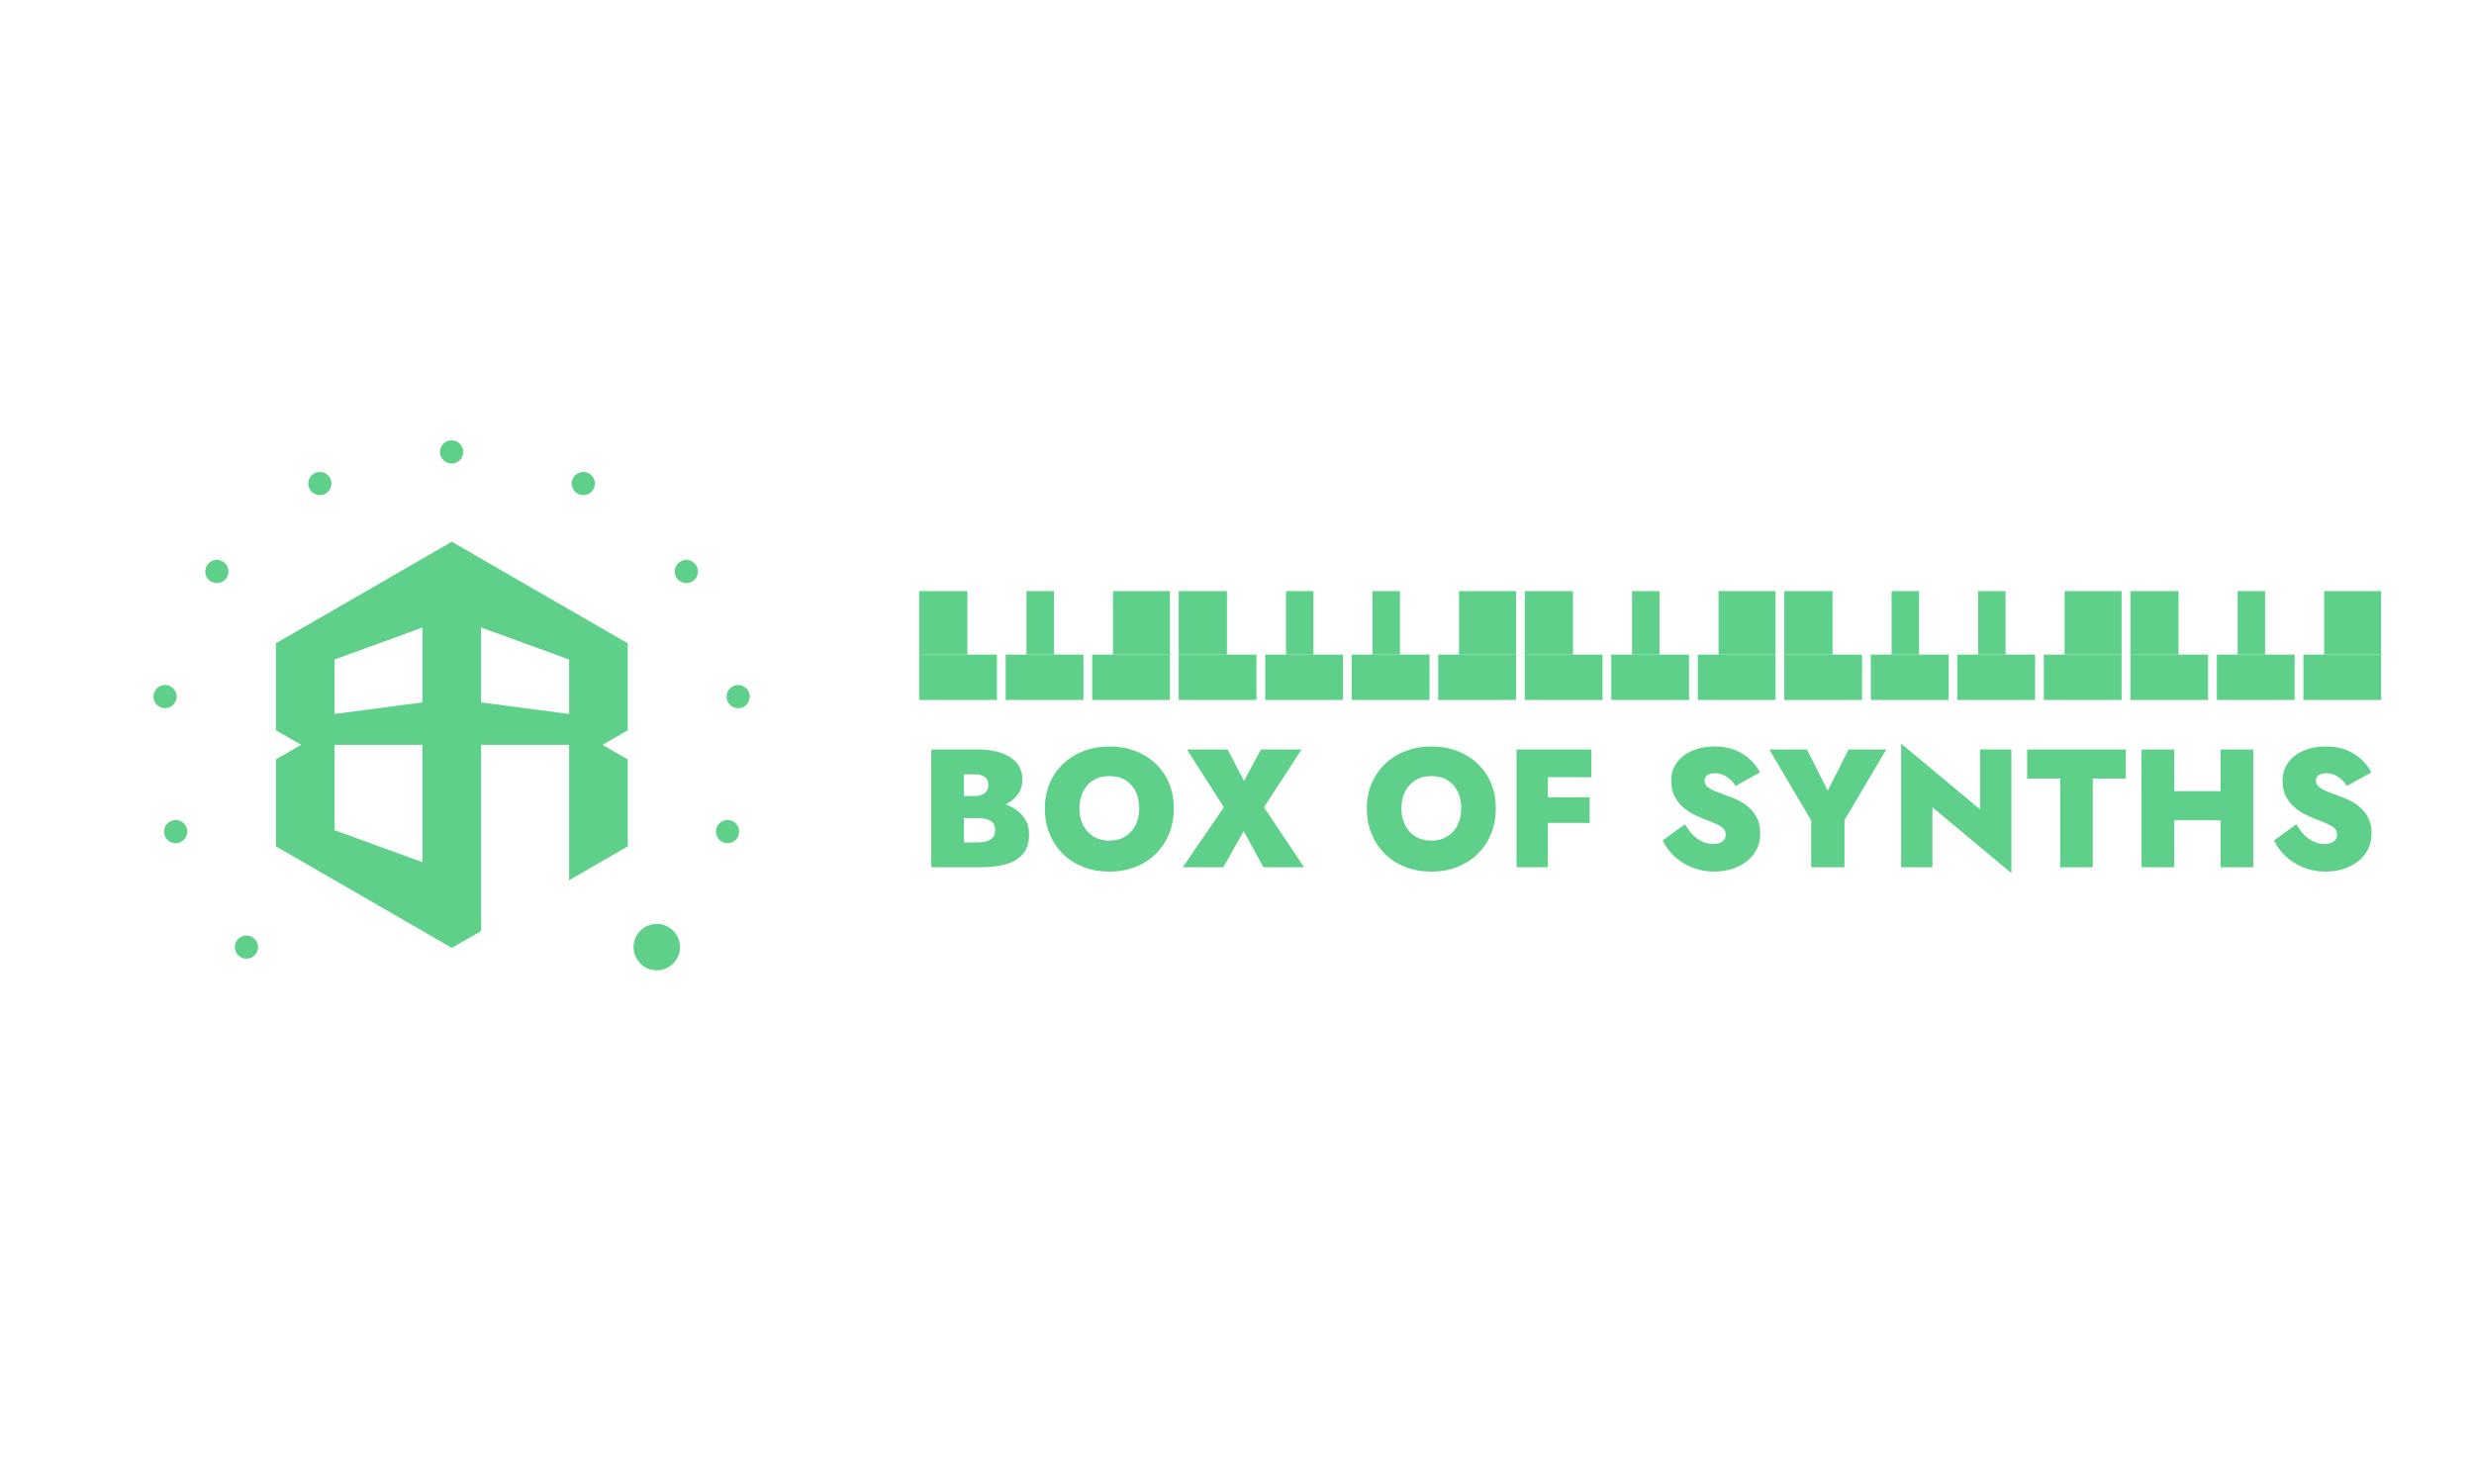
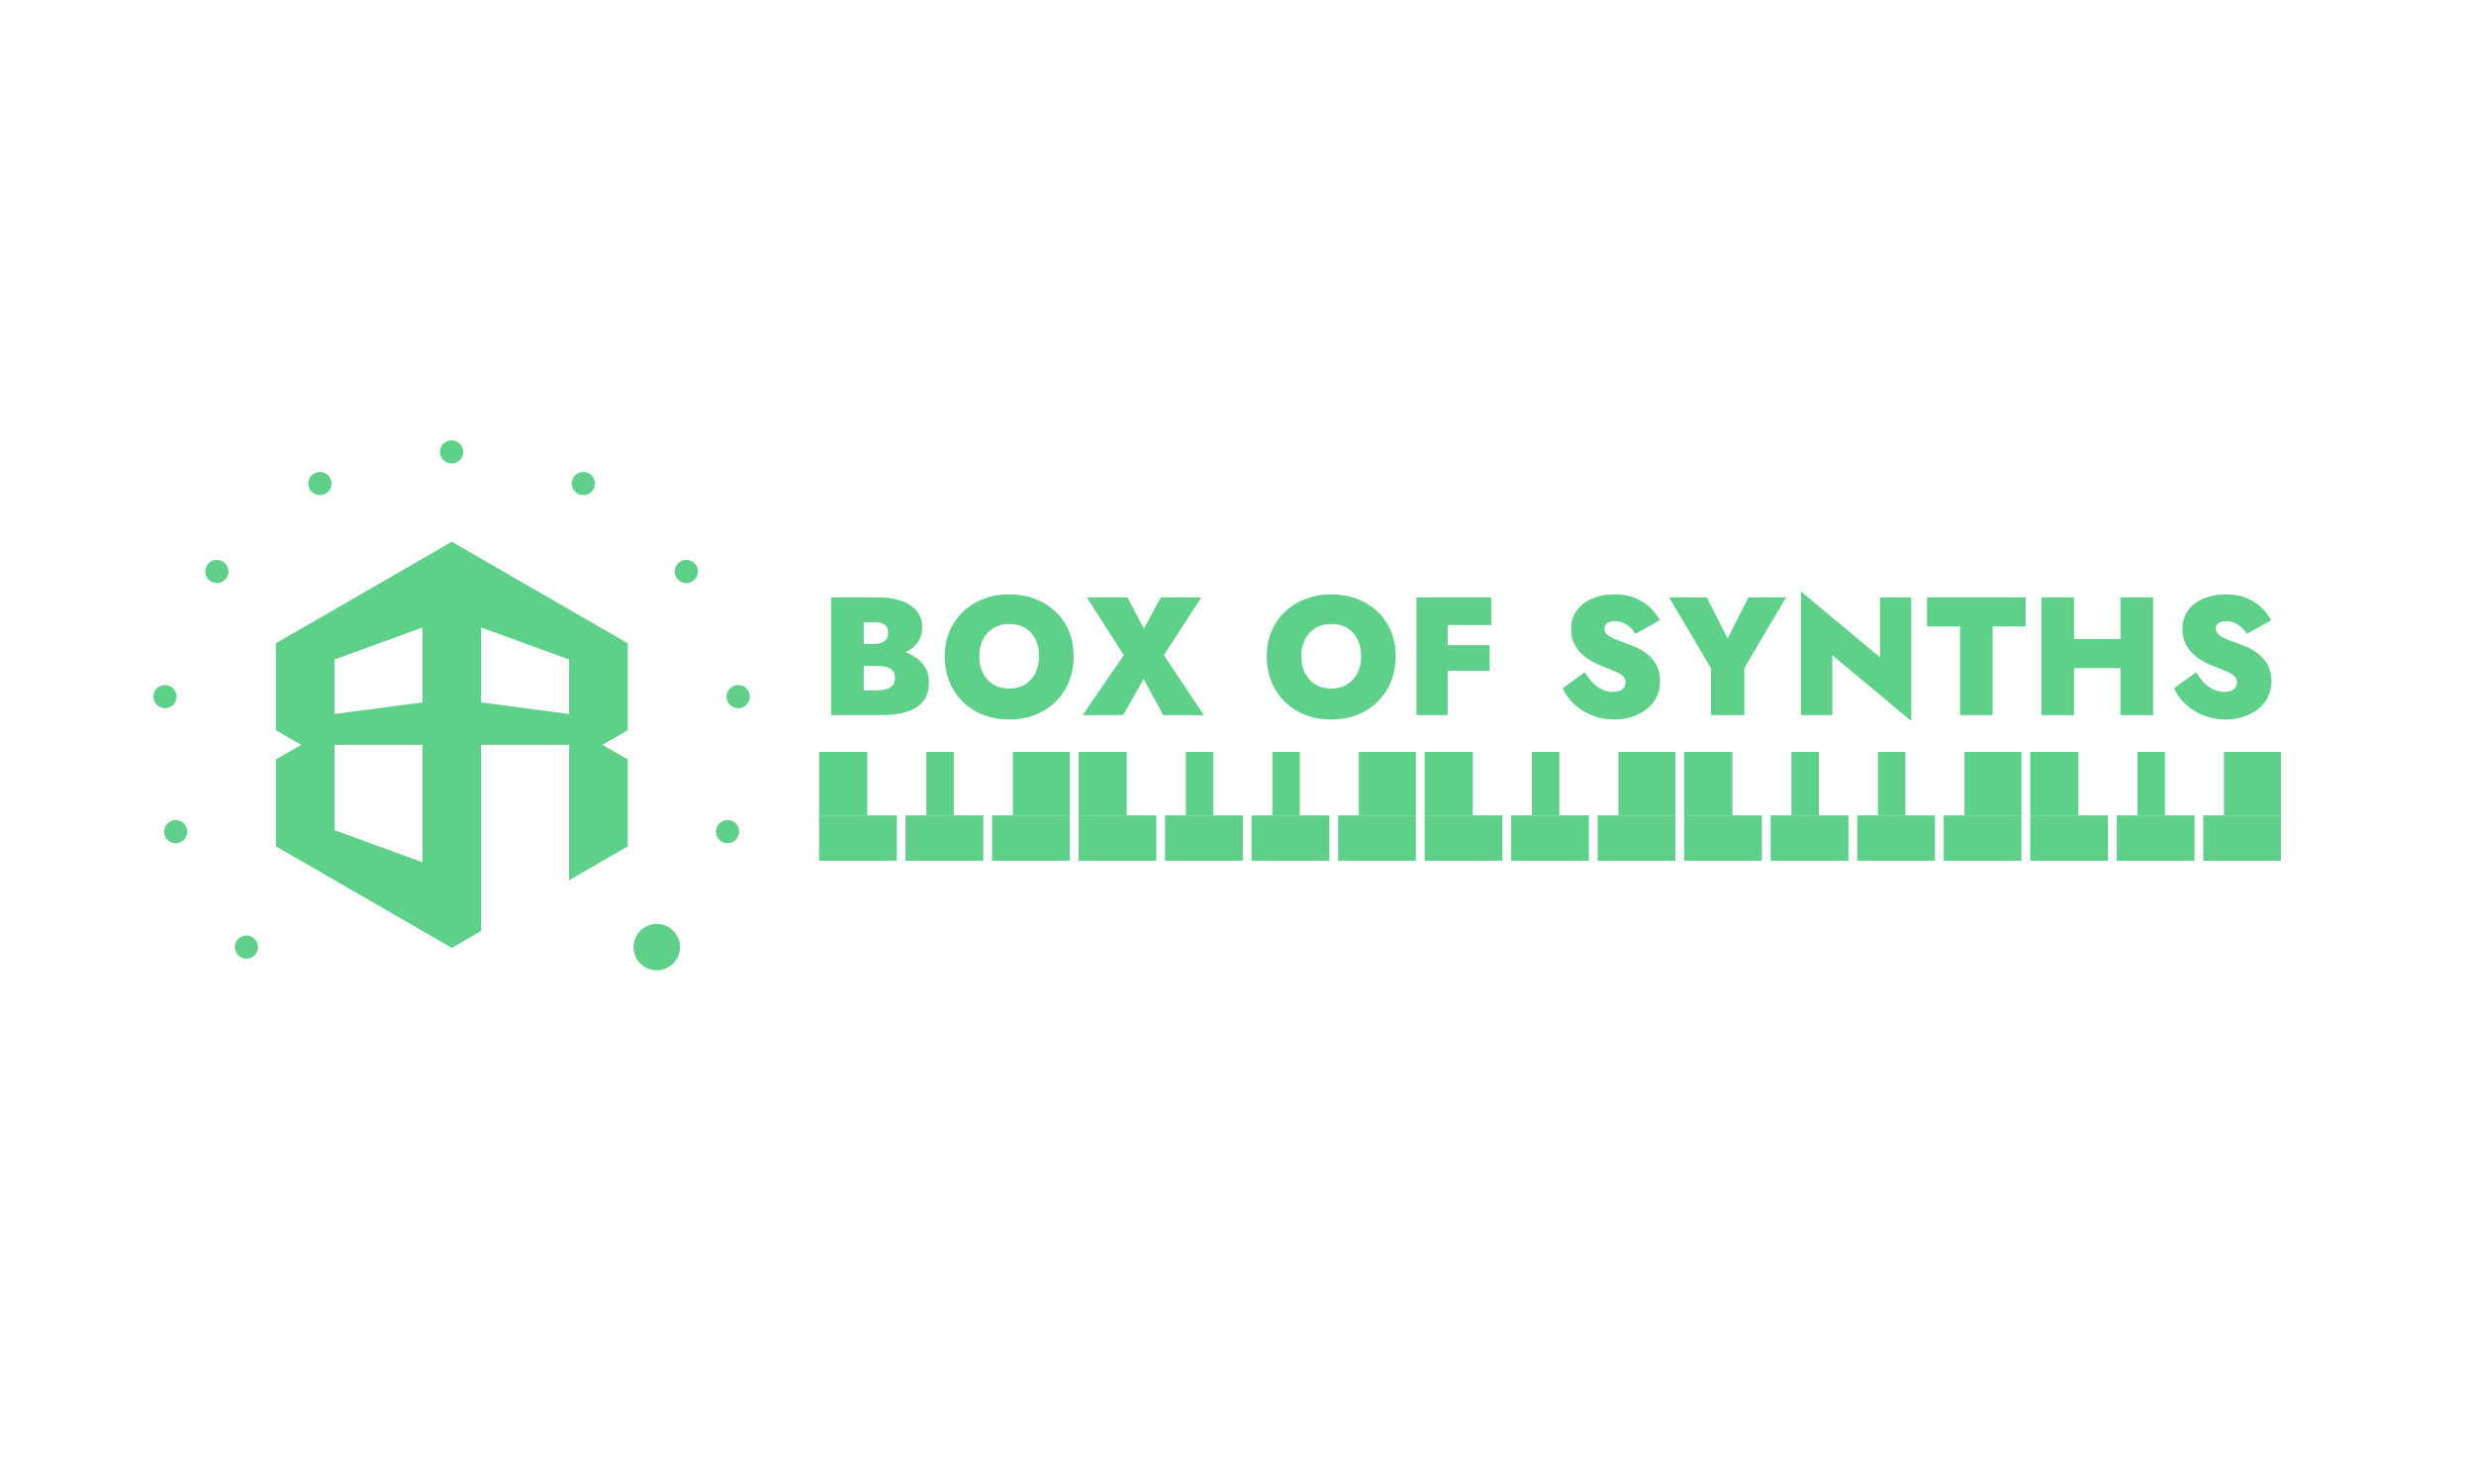
- <svg xmlns="http://www.w3.org/2000/svg" viewBox="0 0 1000 600" width="1000" height="600">
+ <svg xmlns="http://www.w3.org/2000/svg" viewBox="0 0 1000.000 600" width="1000" height="600">
  <g transform="translate(37.540,155.000) scale(0.426471) translate(40,40)" fill="#5FD08A">
    <circle cx="105.546" cy="494.454" r="11" />
    <circle cx="38.459" cy="384.980" r="11" />
    <circle cx="28.386" cy="256.981" r="11" />
    <circle cx="77.520" cy="138.359" r="11" />
    <circle cx="175.153" cy="54.973" r="11" />
    <circle cx="300.000" cy="25.000" r="11" />
    <circle cx="424.847" cy="54.973" r="11" />
    <circle cx="522.480" cy="138.359" r="11" />
    <circle cx="571.614" cy="256.981" r="11" />
    <circle cx="561.541" cy="384.980" r="11" />
    <circle cx="494.454" cy="494.454" r="22" />
    <g transform="translate(-2.96,-0.46) scale(2.0194)">
      <path d="M150.13,54.79l13.76,7.94,13.76,7.95,13.76,7.94,13.76,7.95,13.76,7.94,13.76,7.94v40.83s-11.84,6.84-11.84,6.84l11.84,6.84v40.83s-27.52,15.89-27.52,15.89v-63.56h-41.28v87.39l-13.76,7.94-82.56-47.67v-40.83l11.84-6.84-11.84-6.84v-40.83l82.56-47.67ZM163.89,95.04v35.16l41.28,5.44v-25.58l-41.28-15.02ZM136.37,95.04l-41.28,15.02v25.57l41.28-5.44v-35.16ZM136.37,150.13h-41.28v40.07l41.28,15.03v-55.09Z" />
    </g>
  </g>
-   <rect x="371.540" y="264.667" width="31.423" height="18.333" fill="#5FD08A" />
-   <rect x="371.540" y="239.000" width="19.482" height="25.667" fill="#5FD08A" />
-   <rect x="406.509" y="264.667" width="31.423" height="18.333" fill="#5FD08A" />
-   <rect x="414.904" y="239.000" width="11.087" height="25.667" fill="#5FD08A" />
-   <rect x="441.477" y="264.667" width="31.423" height="18.333" fill="#5FD08A" />
-   <rect x="449.872" y="239.000" width="23.028" height="25.667" fill="#5FD08A" />
-   <rect x="476.446" y="264.667" width="31.423" height="18.333" fill="#5FD08A" />
-   <rect x="476.446" y="239.000" width="19.482" height="25.667" fill="#5FD08A" />
-   <rect x="511.414" y="264.667" width="31.423" height="18.333" fill="#5FD08A" />
-   <rect x="519.809" y="239.000" width="11.087" height="25.667" fill="#5FD08A" />
-   <rect x="546.383" y="264.667" width="31.423" height="18.333" fill="#5FD08A" />
-   <rect x="554.778" y="239.000" width="11.087" height="25.667" fill="#5FD08A" />
-   <rect x="581.351" y="264.667" width="31.423" height="18.333" fill="#5FD08A" />
-   <rect x="589.747" y="239.000" width="23.028" height="25.667" fill="#5FD08A" />
-   <rect x="616.320" y="264.667" width="31.423" height="18.333" fill="#5FD08A" />
-   <rect x="616.320" y="239.000" width="19.482" height="25.667" fill="#5FD08A" />
-   <rect x="651.288" y="264.667" width="31.423" height="18.333" fill="#5FD08A" />
-   <rect x="659.684" y="239.000" width="11.087" height="25.667" fill="#5FD08A" />
-   <rect x="686.257" y="264.667" width="31.423" height="18.333" fill="#5FD08A" />
-   <rect x="694.652" y="239.000" width="23.028" height="25.667" fill="#5FD08A" />
-   <rect x="721.226" y="264.667" width="31.423" height="18.333" fill="#5FD08A" />
-   <rect x="721.226" y="239.000" width="19.482" height="25.667" fill="#5FD08A" />
-   <rect x="756.194" y="264.667" width="31.423" height="18.333" fill="#5FD08A" />
-   <rect x="764.589" y="239.000" width="11.087" height="25.667" fill="#5FD08A" />
-   <rect x="791.163" y="264.667" width="31.423" height="18.333" fill="#5FD08A" />
-   <rect x="799.558" y="239.000" width="11.087" height="25.667" fill="#5FD08A" />
-   <rect x="826.131" y="264.667" width="31.423" height="18.333" fill="#5FD08A" />
-   <rect x="834.527" y="239.000" width="23.028" height="25.667" fill="#5FD08A" />
-   <rect x="861.100" y="264.667" width="31.423" height="18.333" fill="#5FD08A" />
-   <rect x="861.100" y="239.000" width="19.482" height="25.667" fill="#5FD08A" />
-   <rect x="896.068" y="264.667" width="31.423" height="18.333" fill="#5FD08A" />
-   <rect x="904.464" y="239.000" width="11.087" height="25.667" fill="#5FD08A" />
-   <rect x="931.037" y="264.667" width="31.423" height="18.333" fill="#5FD08A" />
-   <rect x="939.432" y="239.000" width="23.028" height="25.667" fill="#5FD08A" />
-   <path d="M386.201 327.391H395.532Q400.639 327.391 404.624 325.975Q408.61 324.559 410.926 321.822Q413.243 319.085 413.243 315.204Q413.243 311.124 410.926 308.424Q408.61 305.724 404.624 304.377Q400.639 303.03 395.532 303.03H376.431V350.63H396.761Q402.757 350.63 407.053 349.292Q411.35 347.954 413.657 345.052Q415.963 342.15 415.963 337.404Q415.963 333.7 414.273 331.073Q412.582 328.446 409.796 326.779Q407.01 325.112 403.619 324.337Q400.229 323.561 396.761 323.561H386.201V330.764H395.114Q396.603 330.764 397.876 330.985Q399.148 331.206 400.131 331.731Q401.113 332.256 401.669 333.16Q402.225 334.064 402.225 335.417Q402.225 337.518 401.256 338.625Q400.286 339.732 398.681 340.161Q397.076 340.59 395.114 340.59H389.621V313.07H393.885Q396.666 313.07 398.085 314.116Q399.505 315.163 399.505 317.301Q399.505 318.721 398.856 319.737Q398.207 320.752 396.962 321.293Q395.716 321.835 393.885 321.835H386.201Z M436.3 326.83Q436.3 322.94 437.795 320.014Q439.29 317.087 441.998 315.435Q444.706 313.783 448.392 313.783Q452.256 313.783 454.93 315.435Q457.604 317.087 459.044 320.014Q460.485 322.94 460.485 326.83Q460.485 330.665 458.989 333.619Q457.494 336.573 454.793 338.225Q452.091 339.877 448.392 339.877Q444.706 339.877 441.998 338.225Q439.29 336.573 437.795 333.619Q436.3 330.665 436.3 326.83ZM422.331 326.83Q422.331 332.437 424.243 337.117Q426.155 341.797 429.638 345.232Q433.122 348.668 437.899 350.538Q442.675 352.408 448.392 352.408Q454.122 352.408 458.892 350.538Q463.662 348.668 467.146 345.232Q470.63 341.797 472.541 337.117Q474.453 332.437 474.453 326.83Q474.453 321.21 472.514 316.619Q470.575 312.027 467.036 308.702Q463.498 305.376 458.755 303.589Q454.012 301.801 448.392 301.801Q442.895 301.801 438.146 303.589Q433.396 305.376 429.858 308.702Q426.319 312.027 424.325 316.619Q422.331 321.21 422.331 326.83Z M509.67 303.03 502.831 315.702 496.196 303.03H479.791L494.693 326.388L478.091 350.63H494.496L502.708 336.03L510.69 350.63H527.095L510.901 326.388L526.075 303.03Z M566.452 326.83Q566.452 322.94 567.947 320.014Q569.442 317.087 572.15 315.435Q574.858 313.783 578.544 313.783Q582.408 313.783 585.082 315.435Q587.756 317.087 589.196 320.014Q590.637 322.94 590.637 326.83Q590.637 330.665 589.141 333.619Q587.646 336.573 584.945 338.225Q582.243 339.877 578.544 339.877Q574.858 339.877 572.15 338.225Q569.442 336.573 567.947 333.619Q566.452 330.665 566.452 326.83ZM552.483 326.83Q552.483 332.437 554.395 337.117Q556.307 341.797 559.79 345.232Q563.274 348.668 568.051 350.538Q572.827 352.408 578.544 352.408Q584.274 352.408 589.044 350.538Q593.814 348.668 597.298 345.232Q600.782 341.797 602.693 337.117Q604.605 332.437 604.605 326.83Q604.605 321.21 602.666 316.619Q600.727 312.027 597.188 308.702Q593.65 305.376 588.907 303.589Q584.164 301.801 578.544 301.801Q573.047 301.801 568.298 303.589Q563.548 305.376 560.01 308.702Q556.471 312.027 554.477 316.619Q552.483 321.21 552.483 326.83Z M621.962 314.233H643.246V303.03H621.962ZM621.962 332.724H642.566V322.344H621.962ZM613.003 303.03V350.63H625.644V303.03Z M681.084 333.25 672.069 339.781Q673.688 343.293 676.746 346.184Q679.804 349.076 683.981 350.742Q688.157 352.408 693.021 352.408Q696.535 352.408 699.839 351.401Q703.143 350.394 705.766 348.461Q708.389 346.529 709.936 343.601Q711.483 340.673 711.483 336.887Q711.483 334.007 710.601 331.716Q709.719 329.425 708.082 327.621Q706.445 325.818 704.227 324.483Q702.009 323.148 699.337 322.194Q696.286 321.095 693.955 320.182Q691.623 319.269 690.301 318.207Q688.979 317.144 688.979 315.611Q688.979 314.232 690.116 313.433Q691.253 312.633 693.263 312.633Q694.844 312.633 696.315 313.227Q697.786 313.821 699.119 314.945Q700.452 316.068 701.5 317.782L711.404 312.291Q710.138 309.83 707.741 307.415Q705.345 305 701.686 303.4Q698.028 301.801 692.944 301.801Q688.164 301.801 684.213 303.427Q680.261 305.052 677.89 308.169Q675.518 311.287 675.518 315.756Q675.518 319.294 676.831 321.867Q678.144 324.441 680.143 326.218Q682.143 327.995 684.346 329.118Q686.55 330.241 688.263 330.908Q691.916 332.299 693.918 333.242Q695.92 334.185 696.73 335.101Q697.54 336.017 697.54 337.402Q697.54 339.294 696.106 340.277Q694.673 341.26 692.511 341.26Q690.259 341.26 688.152 340.31Q686.045 339.361 684.271 337.541Q682.496 335.722 681.084 333.25Z M747.19 303.03 738.779 319.683 730.381 303.03H715.139L732.081 331.699V350.63H745.545V331.576L762.432 303.03Z M800.375 303.03V327.262L768.451 300.65V350.63H781.092V326.398L813.015 353.01V303.03Z M819.383 314.782H832.721V350.63H845.91V314.782H859.248V303.03H819.383Z M868.819 331.626H905.85V319.875H868.819ZM897.583 303.03V350.63H910.773V303.03ZM865.623 303.03V350.63H878.813V303.03Z M928.196 333.25 919.181 339.781Q920.8 343.293 923.858 346.184Q926.916 349.076 931.093 350.742Q935.269 352.408 940.133 352.408Q943.647 352.408 946.951 351.401Q950.255 350.394 952.878 348.461Q955.501 346.529 957.048 343.601Q958.595 340.673 958.595 336.887Q958.595 334.007 957.713 331.716Q956.831 329.425 955.194 327.621Q953.557 325.818 951.339 324.483Q949.121 323.148 946.449 322.194Q943.398 321.095 941.067 320.182Q938.735 319.269 937.413 318.207Q936.091 317.144 936.091 315.611Q936.091 314.232 937.228 313.433Q938.365 312.633 940.375 312.633Q941.956 312.633 943.427 313.227Q944.898 313.821 946.231 314.945Q947.564 316.068 948.612 317.782L958.516 312.291Q957.25 309.83 954.853 307.415Q952.457 305 948.798 303.4Q945.14 301.801 940.056 301.801Q935.276 301.801 931.325 303.427Q927.373 305.052 925.002 308.169Q922.63 311.287 922.63 315.756Q922.63 319.294 923.943 321.867Q925.256 324.441 927.255 326.218Q929.255 327.995 931.458 329.118Q933.662 330.241 935.375 330.908Q939.028 332.299 941.03 333.242Q943.032 334.185 943.842 335.101Q944.652 336.017 944.652 337.402Q944.652 339.294 943.218 340.277Q941.785 341.26 939.623 341.26Q937.371 341.26 935.264 340.31Q933.157 339.361 931.383 337.541Q929.608 335.722 928.196 333.25Z" fill="#5FD08A" />
+   <g transform="translate(-40.473,-61.500)">
+     <path d="M386.201 327.391H395.532Q400.639 327.391 404.624 325.975Q408.61 324.559 410.926 321.822Q413.243 319.085 413.243 315.204Q413.243 311.124 410.926 308.424Q408.61 305.724 404.624 304.377Q400.639 303.03 395.532 303.03H376.431V350.63H396.761Q402.757 350.63 407.053 349.292Q411.35 347.954 413.657 345.052Q415.963 342.15 415.963 337.404Q415.963 333.7 414.273 331.073Q412.582 328.446 409.796 326.779Q407.01 325.112 403.619 324.337Q400.229 323.561 396.761 323.561H386.201V330.764H395.114Q396.603 330.764 397.876 330.985Q399.148 331.206 400.131 331.731Q401.113 332.256 401.669 333.16Q402.225 334.064 402.225 335.417Q402.225 337.518 401.256 338.625Q400.286 339.732 398.681 340.161Q397.076 340.59 395.114 340.59H389.621V313.07H393.885Q396.666 313.07 398.085 314.116Q399.505 315.163 399.505 317.301Q399.505 318.721 398.856 319.737Q398.207 320.752 396.962 321.293Q395.716 321.835 393.885 321.835H386.201Z M436.3 326.83Q436.3 322.94 437.795 320.014Q439.29 317.087 441.998 315.435Q444.706 313.783 448.392 313.783Q452.256 313.783 454.93 315.435Q457.604 317.087 459.044 320.014Q460.485 322.94 460.485 326.83Q460.485 330.665 458.989 333.619Q457.494 336.573 454.793 338.225Q452.091 339.877 448.392 339.877Q444.706 339.877 441.998 338.225Q439.29 336.573 437.795 333.619Q436.3 330.665 436.3 326.83ZM422.331 326.83Q422.331 332.437 424.243 337.117Q426.155 341.797 429.638 345.232Q433.122 348.668 437.899 350.538Q442.675 352.408 448.392 352.408Q454.122 352.408 458.892 350.538Q463.662 348.668 467.146 345.232Q470.63 341.797 472.541 337.117Q474.453 332.437 474.453 326.83Q474.453 321.21 472.514 316.619Q470.575 312.027 467.036 308.702Q463.498 305.376 458.755 303.589Q454.012 301.801 448.392 301.801Q442.895 301.801 438.146 303.589Q433.396 305.376 429.858 308.702Q426.319 312.027 424.325 316.619Q422.331 321.21 422.331 326.83Z M509.67 303.03 502.831 315.702 496.196 303.03H479.791L494.693 326.388L478.091 350.63H494.496L502.708 336.03L510.69 350.63H527.095L510.901 326.388L526.075 303.03Z M566.452 326.83Q566.452 322.94 567.947 320.014Q569.442 317.087 572.15 315.435Q574.858 313.783 578.544 313.783Q582.408 313.783 585.082 315.435Q587.756 317.087 589.196 320.014Q590.637 322.94 590.637 326.83Q590.637 330.665 589.141 333.619Q587.646 336.573 584.945 338.225Q582.243 339.877 578.544 339.877Q574.858 339.877 572.15 338.225Q569.442 336.573 567.947 333.619Q566.452 330.665 566.452 326.83ZM552.483 326.83Q552.483 332.437 554.395 337.117Q556.307 341.797 559.79 345.232Q563.274 348.668 568.051 350.538Q572.827 352.408 578.544 352.408Q584.274 352.408 589.044 350.538Q593.814 348.668 597.298 345.232Q600.782 341.797 602.693 337.117Q604.605 332.437 604.605 326.83Q604.605 321.21 602.666 316.619Q600.727 312.027 597.188 308.702Q593.65 305.376 588.907 303.589Q584.164 301.801 578.544 301.801Q573.047 301.801 568.298 303.589Q563.548 305.376 560.01 308.702Q556.471 312.027 554.477 316.619Q552.483 321.21 552.483 326.83Z M621.962 314.233H643.246V303.03H621.962ZM621.962 332.724H642.566V322.344H621.962ZM613.003 303.03V350.63H625.644V303.03Z M681.084 333.25 672.069 339.781Q673.688 343.293 676.746 346.184Q679.804 349.076 683.981 350.742Q688.157 352.408 693.021 352.408Q696.535 352.408 699.839 351.401Q703.143 350.394 705.766 348.461Q708.389 346.529 709.936 343.601Q711.483 340.673 711.483 336.887Q711.483 334.007 710.601 331.716Q709.719 329.425 708.082 327.621Q706.445 325.818 704.227 324.483Q702.009 323.148 699.337 322.194Q696.286 321.095 693.955 320.182Q691.623 319.269 690.301 318.207Q688.979 317.144 688.979 315.611Q688.979 314.232 690.116 313.433Q691.253 312.633 693.263 312.633Q694.844 312.633 696.315 313.227Q697.786 313.821 699.119 314.945Q700.452 316.068 701.5 317.782L711.404 312.291Q710.138 309.83 707.741 307.415Q705.345 305 701.686 303.4Q698.028 301.801 692.944 301.801Q688.164 301.801 684.213 303.427Q680.261 305.052 677.89 308.169Q675.518 311.287 675.518 315.756Q675.518 319.294 676.831 321.867Q678.144 324.441 680.143 326.218Q682.143 327.995 684.346 329.118Q686.55 330.241 688.263 330.908Q691.916 332.299 693.918 333.242Q695.92 334.185 696.73 335.101Q697.54 336.017 697.54 337.402Q697.54 339.294 696.106 340.277Q694.673 341.26 692.511 341.26Q690.259 341.26 688.152 340.31Q686.045 339.361 684.271 337.541Q682.496 335.722 681.084 333.25Z M747.19 303.03 738.779 319.683 730.381 303.03H715.139L732.081 331.699V350.63H745.545V331.576L762.432 303.03Z M800.375 303.03V327.262L768.451 300.65V350.63H781.092V326.398L813.015 353.01V303.03Z M819.383 314.782H832.721V350.63H845.91V314.782H859.248V303.03H819.383Z M868.819 331.626H905.85V319.875H868.819ZM897.583 303.03V350.63H910.773V303.03ZM865.623 303.03V350.63H878.813V303.03Z M928.196 333.25 919.181 339.781Q920.8 343.293 923.858 346.184Q926.916 349.076 931.093 350.742Q935.269 352.408 940.133 352.408Q943.647 352.408 946.951 351.401Q950.255 350.394 952.878 348.461Q955.501 346.529 957.048 343.601Q958.595 340.673 958.595 336.887Q958.595 334.007 957.713 331.716Q956.831 329.425 955.194 327.621Q953.557 325.818 951.339 324.483Q949.121 323.148 946.449 322.194Q943.398 321.095 941.067 320.182Q938.735 319.269 937.413 318.207Q936.091 317.144 936.091 315.611Q936.091 314.232 937.228 313.433Q938.365 312.633 940.375 312.633Q941.956 312.633 943.427 313.227Q944.898 313.821 946.231 314.945Q947.564 316.068 948.612 317.782L958.516 312.291Q957.25 309.83 954.853 307.415Q952.457 305 948.798 303.4Q945.14 301.801 940.056 301.801Q935.276 301.801 931.325 303.427Q927.373 305.052 925.002 308.169Q922.63 311.287 922.63 315.756Q922.63 319.294 923.943 321.867Q925.256 324.441 927.255 326.218Q929.255 327.995 931.458 329.118Q933.662 330.241 935.375 330.908Q939.028 332.299 941.03 333.242Q943.032 334.185 943.842 335.101Q944.652 336.017 944.652 337.402Q944.652 339.294 943.218 340.277Q941.785 341.26 939.623 341.26Q937.371 341.26 935.264 340.31Q933.157 339.361 931.383 337.541Q929.608 335.722 928.196 333.25Z" fill="#5FD08A" />
+   </g>
+   <g transform="translate(-40.473,65.000)">
+     <rect x="371.540" y="264.667" width="31.423" height="18.333" fill="#5FD08A" />
+     <rect x="371.540" y="239.000" width="19.482" height="25.667" fill="#5FD08A" />
+     <rect x="406.509" y="264.667" width="31.423" height="18.333" fill="#5FD08A" />
+     <rect x="414.904" y="239.000" width="11.087" height="25.667" fill="#5FD08A" />
+     <rect x="441.477" y="264.667" width="31.423" height="18.333" fill="#5FD08A" />
+     <rect x="449.872" y="239.000" width="23.028" height="25.667" fill="#5FD08A" />
+     <rect x="476.446" y="264.667" width="31.423" height="18.333" fill="#5FD08A" />
+     <rect x="476.446" y="239.000" width="19.482" height="25.667" fill="#5FD08A" />
+     <rect x="511.414" y="264.667" width="31.423" height="18.333" fill="#5FD08A" />
+     <rect x="519.809" y="239.000" width="11.087" height="25.667" fill="#5FD08A" />
+     <rect x="546.383" y="264.667" width="31.423" height="18.333" fill="#5FD08A" />
+     <rect x="554.778" y="239.000" width="11.087" height="25.667" fill="#5FD08A" />
+     <rect x="581.351" y="264.667" width="31.423" height="18.333" fill="#5FD08A" />
+     <rect x="589.747" y="239.000" width="23.028" height="25.667" fill="#5FD08A" />
+     <rect x="616.320" y="264.667" width="31.423" height="18.333" fill="#5FD08A" />
+     <rect x="616.320" y="239.000" width="19.482" height="25.667" fill="#5FD08A" />
+     <rect x="651.288" y="264.667" width="31.423" height="18.333" fill="#5FD08A" />
+     <rect x="659.684" y="239.000" width="11.087" height="25.667" fill="#5FD08A" />
+     <rect x="686.257" y="264.667" width="31.423" height="18.333" fill="#5FD08A" />
+     <rect x="694.652" y="239.000" width="23.028" height="25.667" fill="#5FD08A" />
+     <rect x="721.226" y="264.667" width="31.423" height="18.333" fill="#5FD08A" />
+     <rect x="721.226" y="239.000" width="19.482" height="25.667" fill="#5FD08A" />
+     <rect x="756.194" y="264.667" width="31.423" height="18.333" fill="#5FD08A" />
+     <rect x="764.589" y="239.000" width="11.087" height="25.667" fill="#5FD08A" />
+     <rect x="791.163" y="264.667" width="31.423" height="18.333" fill="#5FD08A" />
+     <rect x="799.558" y="239.000" width="11.087" height="25.667" fill="#5FD08A" />
+     <rect x="826.131" y="264.667" width="31.423" height="18.333" fill="#5FD08A" />
+     <rect x="834.527" y="239.000" width="23.028" height="25.667" fill="#5FD08A" />
+     <rect x="861.100" y="264.667" width="31.423" height="18.333" fill="#5FD08A" />
+     <rect x="861.100" y="239.000" width="19.482" height="25.667" fill="#5FD08A" />
+     <rect x="896.068" y="264.667" width="31.423" height="18.333" fill="#5FD08A" />
+     <rect x="904.464" y="239.000" width="11.087" height="25.667" fill="#5FD08A" />
+     <rect x="931.037" y="264.667" width="31.423" height="18.333" fill="#5FD08A" />
+     <rect x="939.432" y="239.000" width="23.028" height="25.667" fill="#5FD08A" />
+   </g>
</svg>
